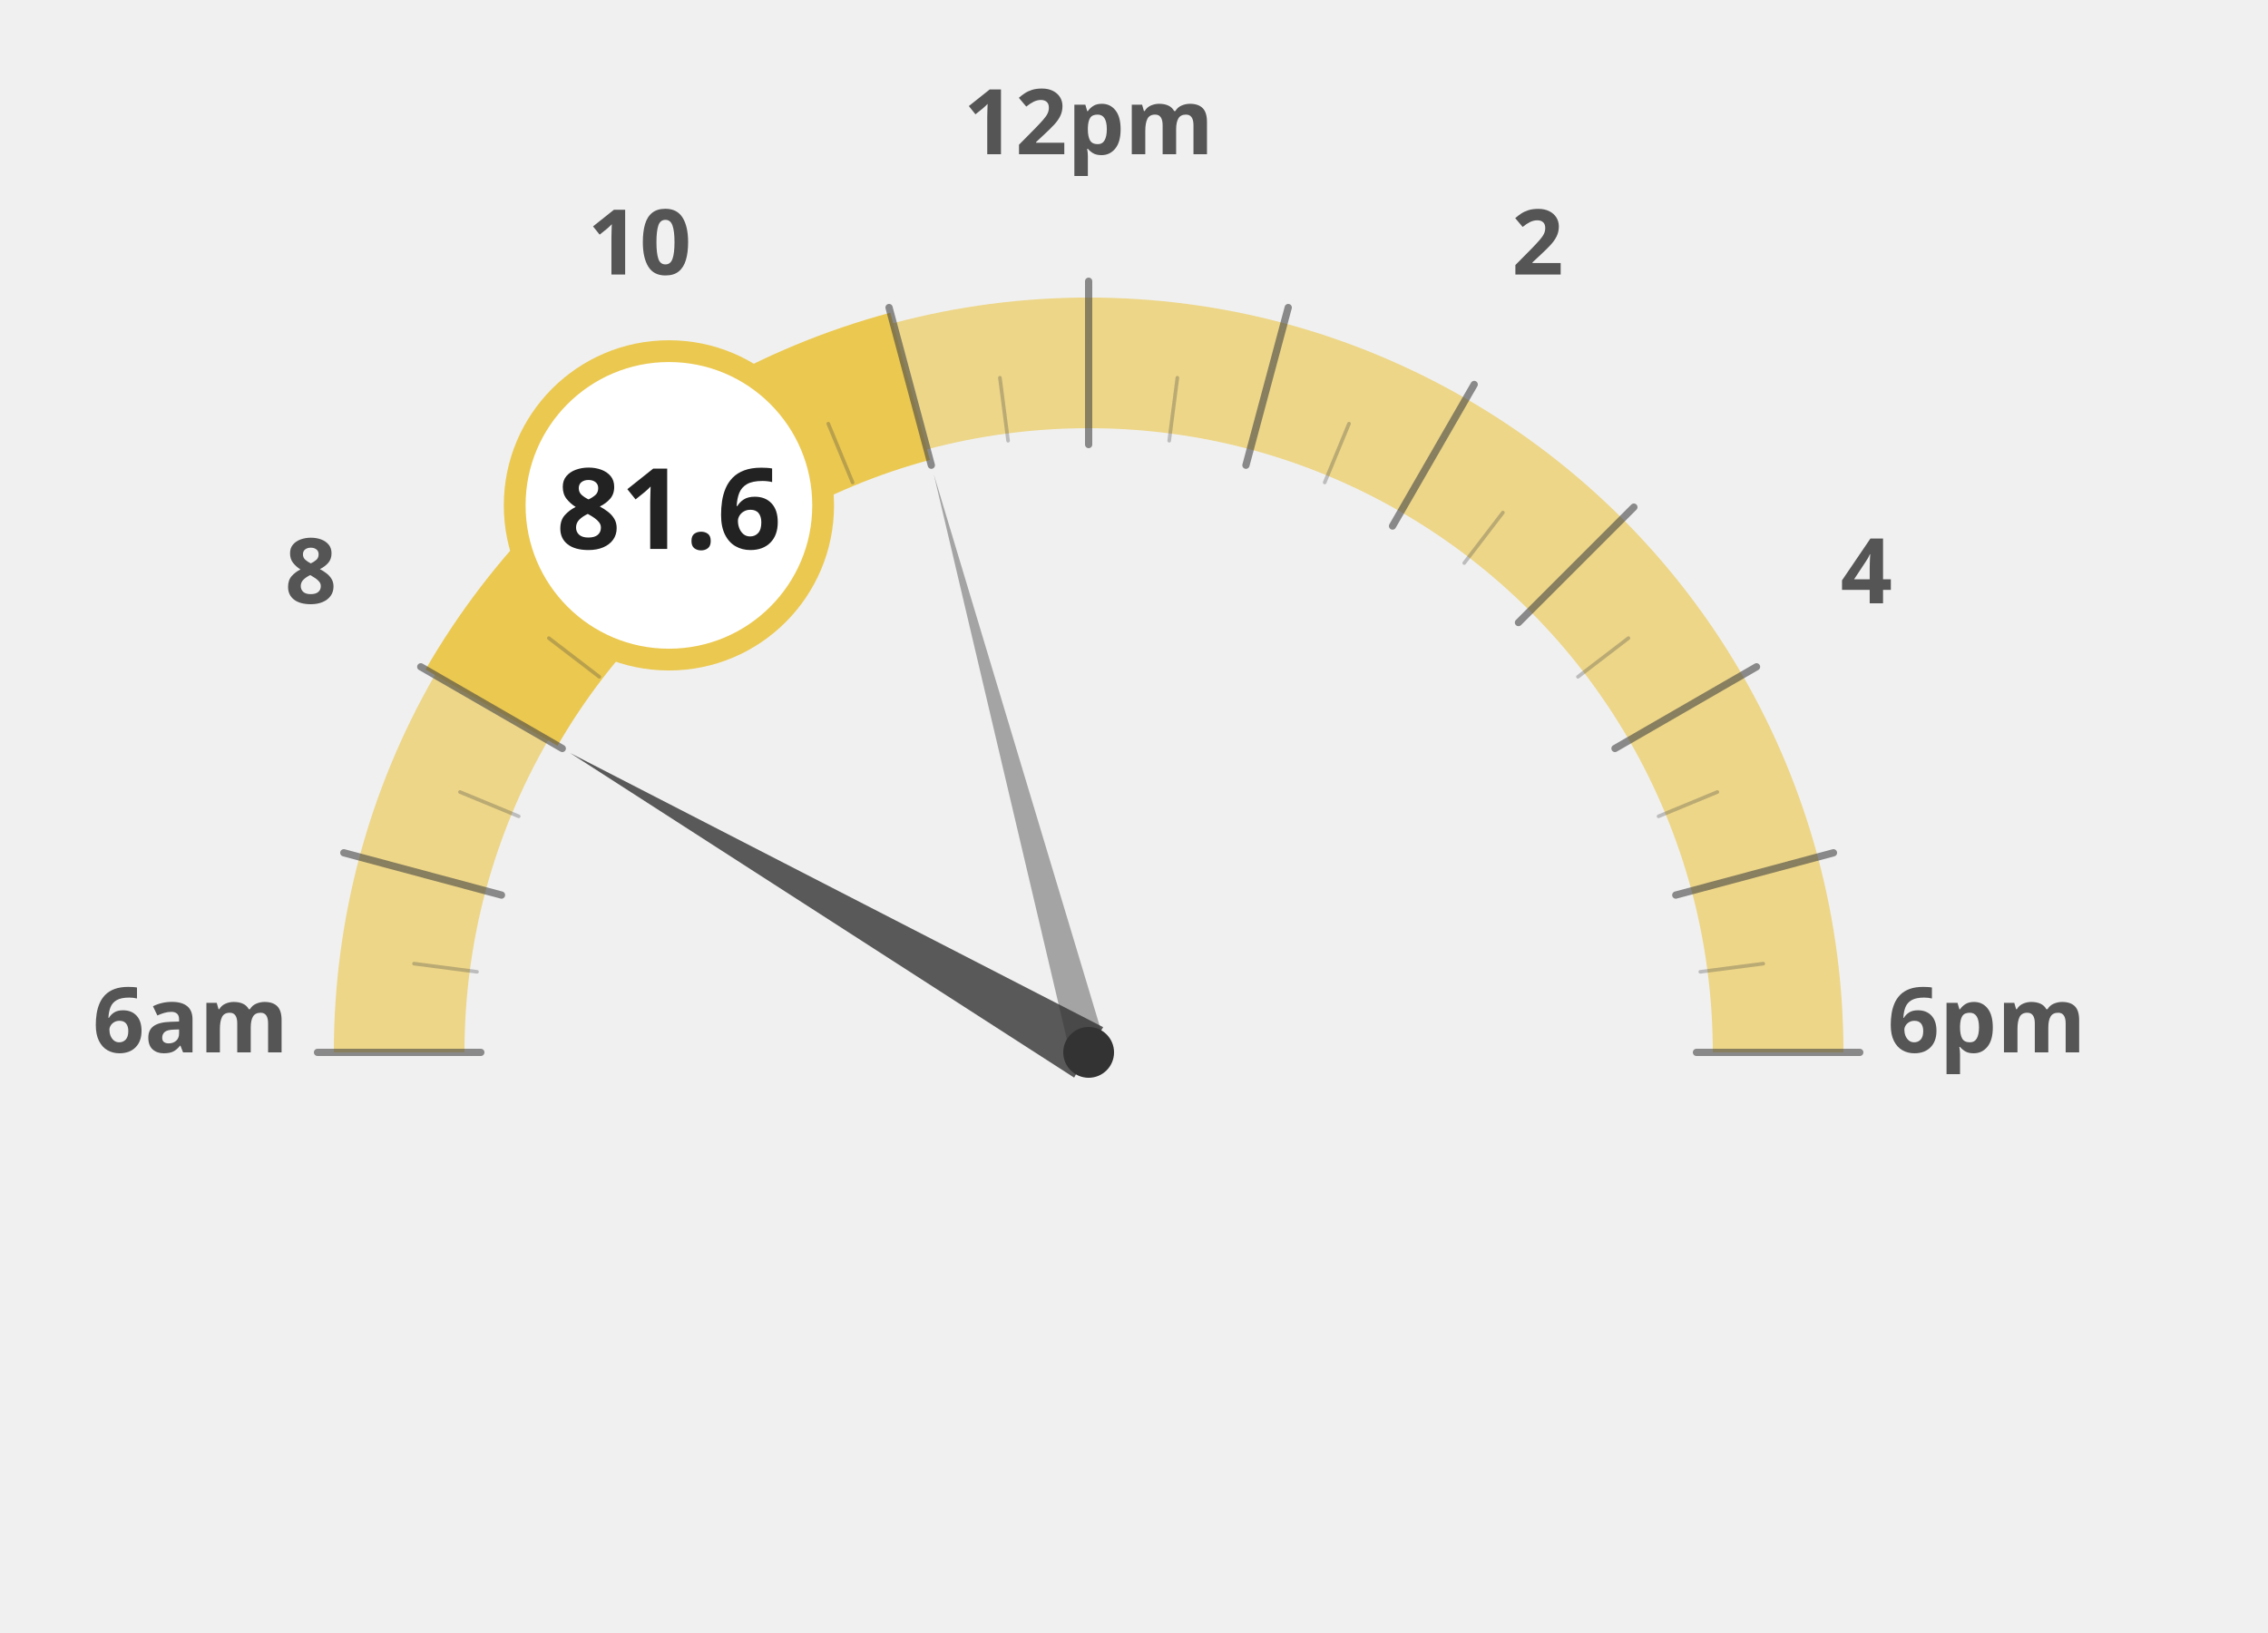
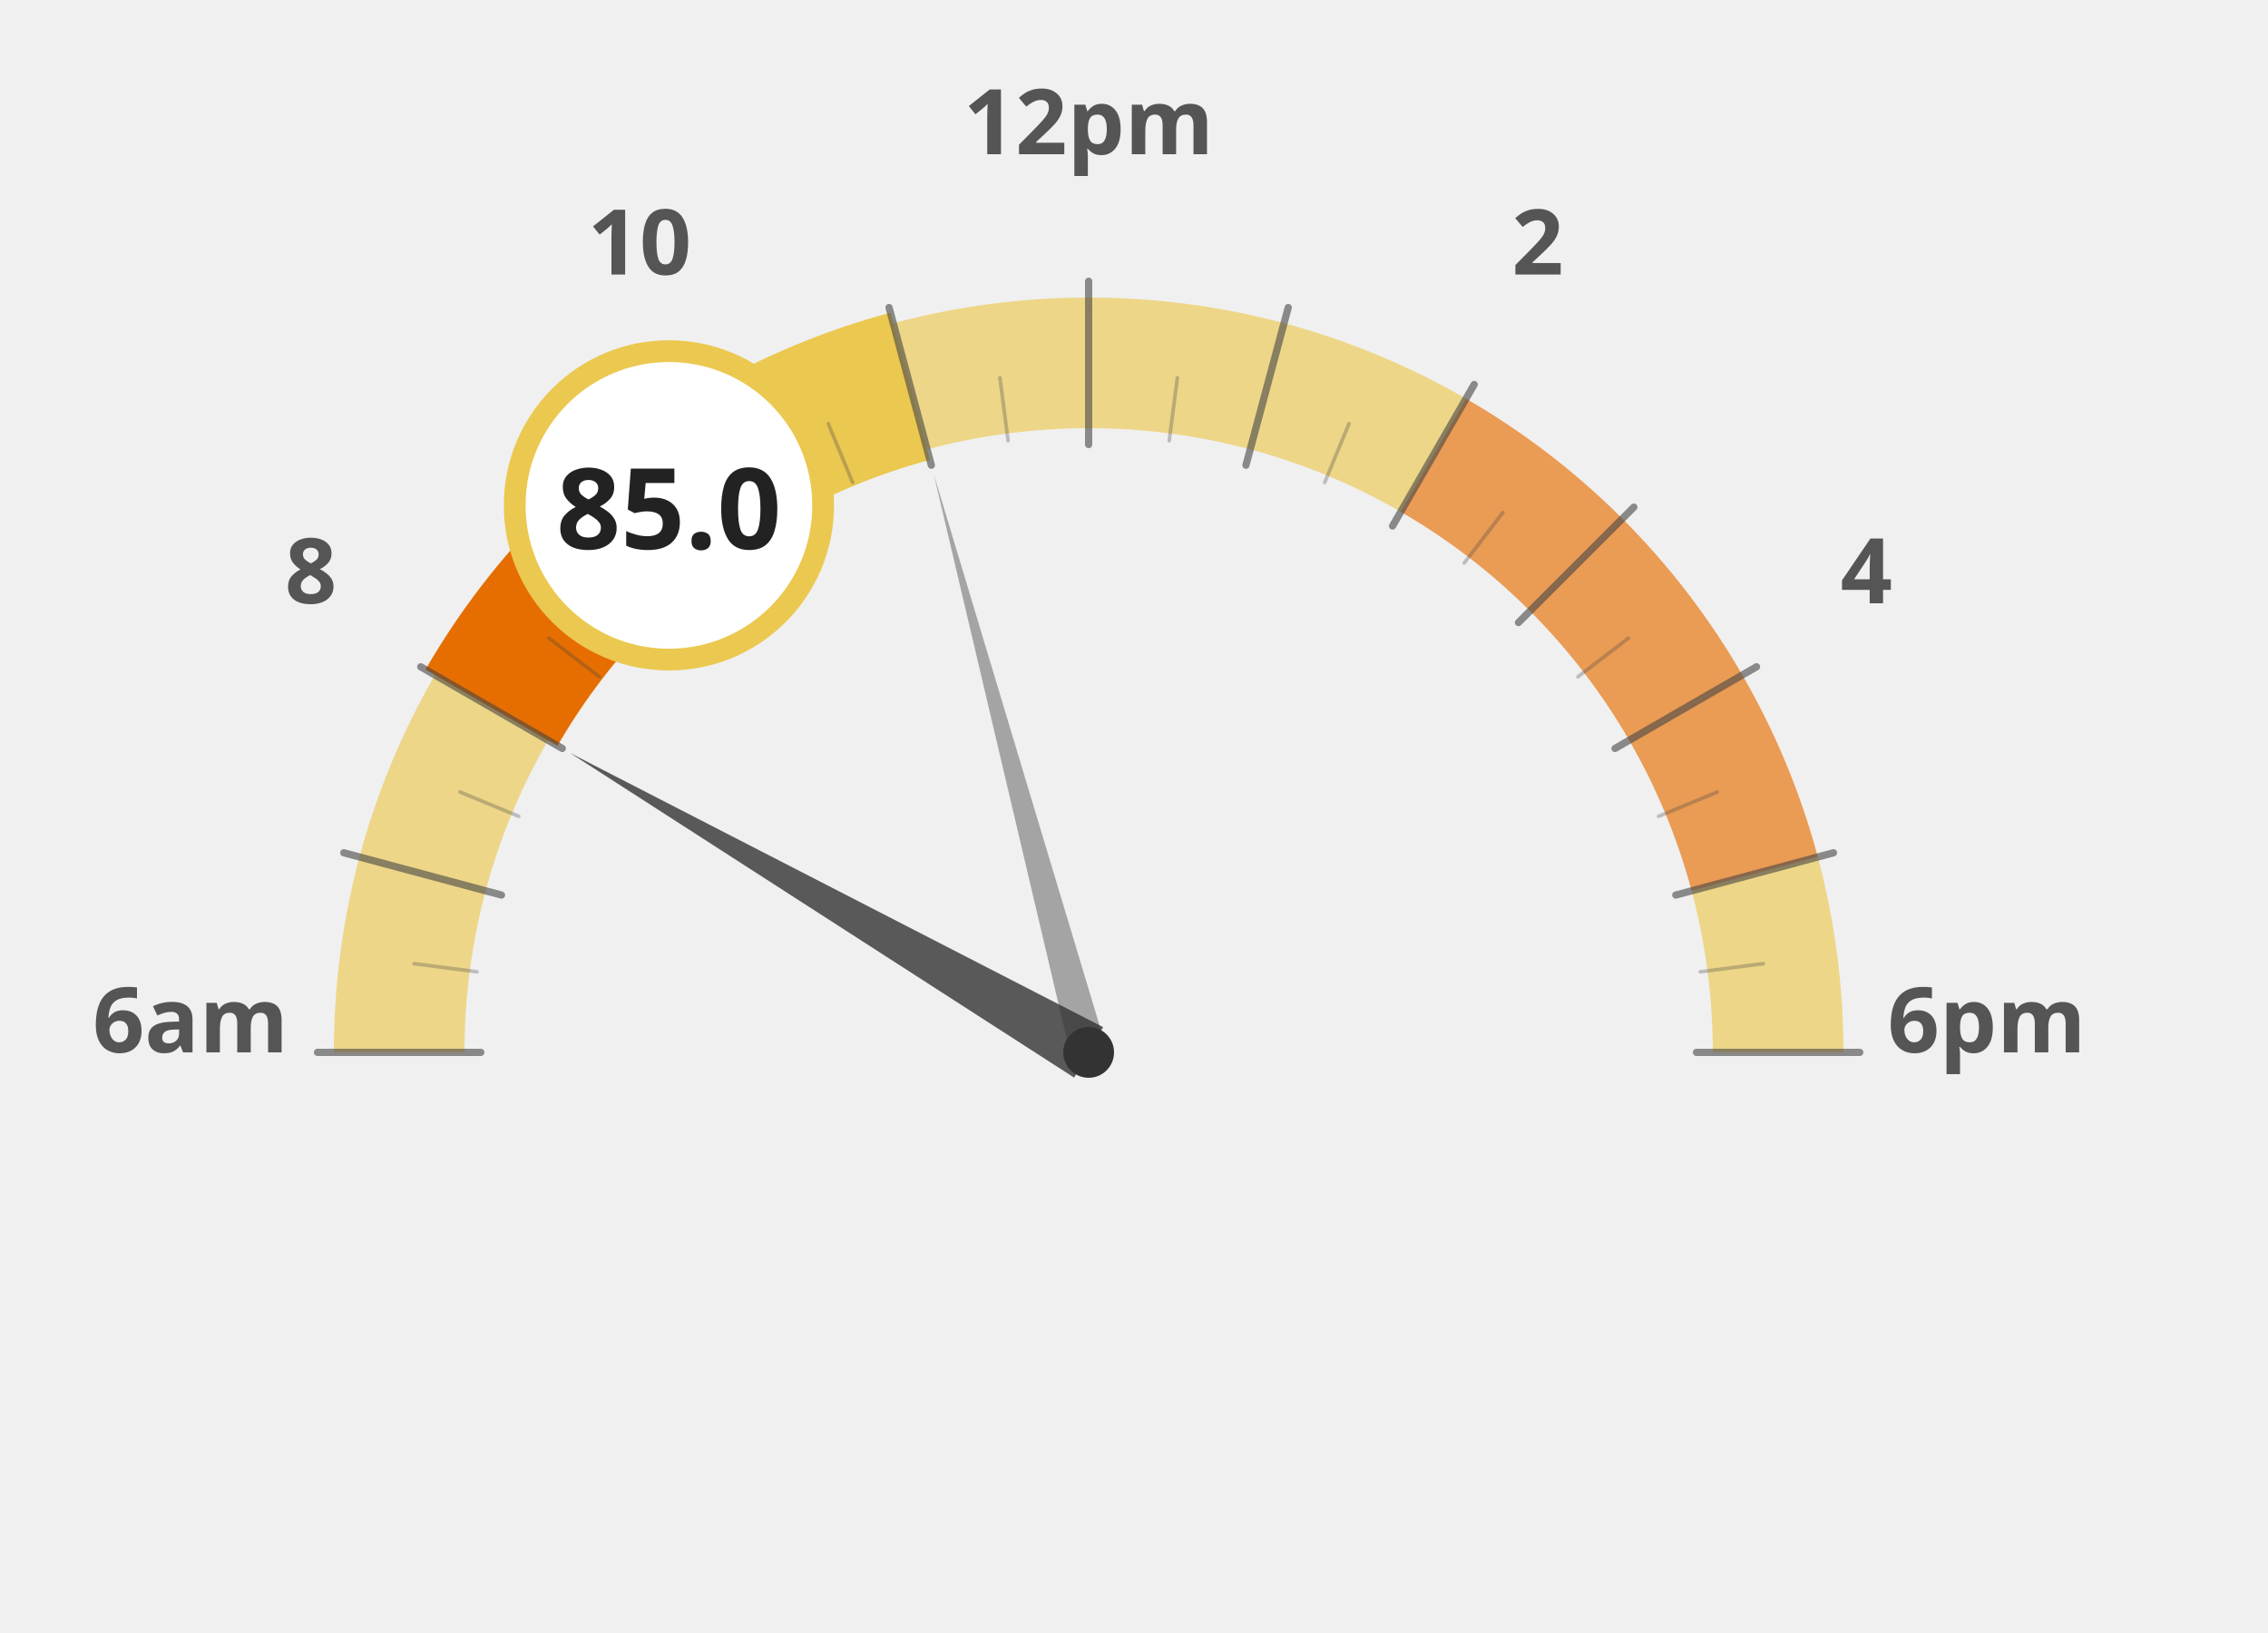
<svg xmlns="http://www.w3.org/2000/svg" width="100%" height="100%" viewBox="0 0 1250 900">
  <g transform="translate(100, 100)">
    <path d="M 120.0 480.0 A 380 380 0 0 1 132.9 381.6" fill="none" stroke="#ebc850" stroke-width="72" stroke-opacity="0.65" />
    <path d="M 132.9 381.6 A 380 380 0 0 1 170.9 290.0" fill="none" stroke="#ebc850" stroke-width="72" stroke-opacity="0.65" />
-     <path d="M 170.9 290.0 A 380 380 0 0 1 231.3 211.3" fill="none" stroke="#ebc850" stroke-width="72" stroke-opacity="1.0" />
+     <path d="M 170.9 290.0 A 380 380 0 0 1 231.3 211.3" fill="none" stroke="#e66e00" stroke-width="72" stroke-opacity="1.0" />
    <path d="M 231.3 211.3 A 380 380 0 0 1 310.0 150.9" fill="none" stroke="#ebc850" stroke-width="72" stroke-opacity="1.0" />
    <path d="M 310.0 150.9 A 380 380 0 0 1 401.6 112.9" fill="none" stroke="#ebc850" stroke-width="72" stroke-opacity="1.0" />
    <path d="M 401.6 112.9 A 380 380 0 0 1 500.0 100.0" fill="none" stroke="#ebc850" stroke-width="72" stroke-opacity="0.65" />
    <path d="M 500.0 100.0 A 380 380 0 0 1 598.4 112.9" fill="none" stroke="#ebc850" stroke-width="72" stroke-opacity="0.65" />
    <path d="M 598.4 112.9 A 380 380 0 0 1 690.0 150.9" fill="none" stroke="#ebc850" stroke-width="72" stroke-opacity="0.65" />
-     <path d="M 690.0 150.9 A 380 380 0 0 1 768.7 211.3" fill="none" stroke="#ebc850" stroke-width="72" stroke-opacity="0.65" />
-     <path d="M 768.7 211.3 A 380 380 0 0 1 829.1 290.0" fill="none" stroke="#ebc850" stroke-width="72" stroke-opacity="0.65" />
-     <path d="M 829.1 290.0 A 380 380 0 0 1 867.1 381.6" fill="none" stroke="#ebc850" stroke-width="72" stroke-opacity="0.65" />
+     <path d="M 690.0 150.9 A 380 380 0 0 1 768.7 211.3" fill="none" stroke="#e66e00" stroke-width="72" stroke-opacity="0.65" />
+     <path d="M 768.7 211.3 A 380 380 0 0 1 829.1 290.0" fill="none" stroke="#e66e00" stroke-width="72" stroke-opacity="0.65" />
+     <path d="M 829.1 290.0 A 380 380 0 0 1 867.1 381.6" fill="none" stroke="#e66e00" stroke-width="72" stroke-opacity="0.65" />
    <path d="M 867.1 381.6 A 380 380 0 0 1 880.0 480.0" fill="none" stroke="#ebc850" stroke-width="72" stroke-opacity="0.65" />
    <text x="5.0" y="480" text-anchor="middle" font-family="Montserrat, sans-serif" font-size="50" font-weight="900" fill="#555">6am</text>
    <text x="71.317" y="232.5" text-anchor="middle" font-family="Montserrat, sans-serif" font-size="50" font-weight="900" fill="#555">8</text>
    <text x="252.5" y="51.317" text-anchor="middle" font-family="Montserrat, sans-serif" font-size="50" font-weight="900" fill="#555">10</text>
    <text x="500" y="-15.0" text-anchor="middle" font-family="Montserrat, sans-serif" font-size="50" font-weight="900" fill="#555">12pm</text>
    <text x="747.5" y="51.317" text-anchor="middle" font-family="Montserrat, sans-serif" font-size="50" font-weight="900" fill="#555">2</text>
    <text x="928.683" y="232.5" text-anchor="middle" font-family="Montserrat, sans-serif" font-size="50" font-weight="900" fill="#555">4</text>
    <text x="995.0" y="480.0" text-anchor="middle" font-family="Montserrat, sans-serif" font-size="50" font-weight="900" fill="#555">6pm</text>
-     <path d="M 170.9 290.0 A 380 380 0 0 1 231.3 211.3" fill="none" stroke="#ebc850" stroke-width="84" stroke-linecap="butt" />
+     <path d="M 170.9 290.0 A 380 380 0 0 1 231.3 211.3" fill="none" stroke="#e66e00" stroke-width="84" stroke-linecap="butt" />
    <path d="M 231.3 211.3 A 380 380 0 0 1 310.0 150.9" fill="none" stroke="#ebc850" stroke-width="84" stroke-linecap="butt" />
    <path d="M 310.0 150.9 A 380 380 0 0 1 401.6 112.9" fill="none" stroke="#ebc850" stroke-width="84" stroke-linecap="butt" />
    <line x1="165.0" y1="480.0" x2="75.0" y2="480.0" stroke="#444" stroke-width="4" stroke-linecap="round" opacity="0.6" />
    <line x1="162.9" y1="435.6" x2="128.2" y2="431.1" stroke="#444" stroke-width="2" stroke-linecap="round" opacity="0.3" />
    <line x1="176.4" y1="393.3" x2="89.5" y2="370.0" stroke="#444" stroke-width="4" stroke-linecap="round" opacity="0.6" />
    <line x1="185.9" y1="349.9" x2="153.5" y2="336.5" stroke="#444" stroke-width="2" stroke-linecap="round" opacity="0.3" />
    <line x1="209.9" y1="312.5" x2="131.9" y2="267.5" stroke="#444" stroke-width="4" stroke-linecap="round" opacity="0.6" />
    <line x1="230.3" y1="273.0" x2="202.5" y2="251.7" stroke="#444" stroke-width="2" stroke-linecap="round" opacity="0.3" />
    <line x1="263.1" y1="243.1" x2="199.5" y2="179.5" stroke="#444" stroke-width="4" stroke-linecap="round" opacity="0.6" />
    <line x1="293.0" y1="210.3" x2="271.7" y2="182.5" stroke="#444" stroke-width="2" stroke-linecap="round" opacity="0.3" />
    <line x1="332.5" y1="189.9" x2="287.5" y2="111.9" stroke="#444" stroke-width="4" stroke-linecap="round" opacity="0.6" />
    <line x1="369.9" y1="165.9" x2="356.5" y2="133.5" stroke="#444" stroke-width="2" stroke-linecap="round" opacity="0.3" />
    <line x1="413.3" y1="156.4" x2="390.0" y2="69.5" stroke="#444" stroke-width="4" stroke-linecap="round" opacity="0.6" />
    <line x1="455.6" y1="142.9" x2="451.1" y2="108.2" stroke="#444" stroke-width="2" stroke-linecap="round" opacity="0.3" />
    <line x1="500.0" y1="145.0" x2="500.0" y2="55.0" stroke="#444" stroke-width="4" stroke-linecap="round" opacity="0.6" />
    <line x1="544.4" y1="142.9" x2="548.9" y2="108.2" stroke="#444" stroke-width="2" stroke-linecap="round" opacity="0.3" />
    <line x1="586.7" y1="156.4" x2="610.0" y2="69.5" stroke="#444" stroke-width="4" stroke-linecap="round" opacity="0.6" />
    <line x1="630.1" y1="165.9" x2="643.5" y2="133.5" stroke="#444" stroke-width="2" stroke-linecap="round" opacity="0.3" />
    <line x1="667.5" y1="189.9" x2="712.5" y2="111.9" stroke="#444" stroke-width="4" stroke-linecap="round" opacity="0.6" />
    <line x1="707.0" y1="210.3" x2="728.3" y2="182.5" stroke="#444" stroke-width="2" stroke-linecap="round" opacity="0.3" />
    <line x1="736.9" y1="243.1" x2="800.5" y2="179.5" stroke="#444" stroke-width="4" stroke-linecap="round" opacity="0.6" />
    <line x1="769.7" y1="273.0" x2="797.5" y2="251.7" stroke="#444" stroke-width="2" stroke-linecap="round" opacity="0.3" />
    <line x1="790.1" y1="312.5" x2="868.1" y2="267.5" stroke="#444" stroke-width="4" stroke-linecap="round" opacity="0.6" />
    <line x1="814.1" y1="349.9" x2="846.5" y2="336.5" stroke="#444" stroke-width="2" stroke-linecap="round" opacity="0.3" />
    <line x1="823.6" y1="393.3" x2="910.5" y2="370.0" stroke="#444" stroke-width="4" stroke-linecap="round" opacity="0.6" />
    <line x1="837.1" y1="435.6" x2="871.8" y2="431.1" stroke="#444" stroke-width="2" stroke-linecap="round" opacity="0.3" />
    <line x1="835.0" y1="480.0" x2="925.0" y2="480.0" stroke="#444" stroke-width="4" stroke-linecap="round" opacity="0.6" />
    <polygon points="214.2,315.0 492.0,493.9 508.0,466.1" fill="#333" opacity="0.8" />
    <polygon points="414.6,161.2 490.3,482.6 509.7,477.4" fill="#333" opacity="0.4" />
    <circle cx="500" cy="480" r="14" fill="#333" />
    <circle cx="268.671" cy="178.526" r="85" fill="white" stroke="#ebc850" stroke-width="12" />
-     <text x="268.671" y="202.526" text-anchor="middle" font-family="Montserrat, sans-serif" font-size="62" font-weight="800" fill="#222">81.6</text>
+     <text x="268.671" y="202.526" text-anchor="middle" font-family="Montserrat, sans-serif" font-size="62" font-weight="800" fill="#222">85.0</text>
  </g>
</svg>
